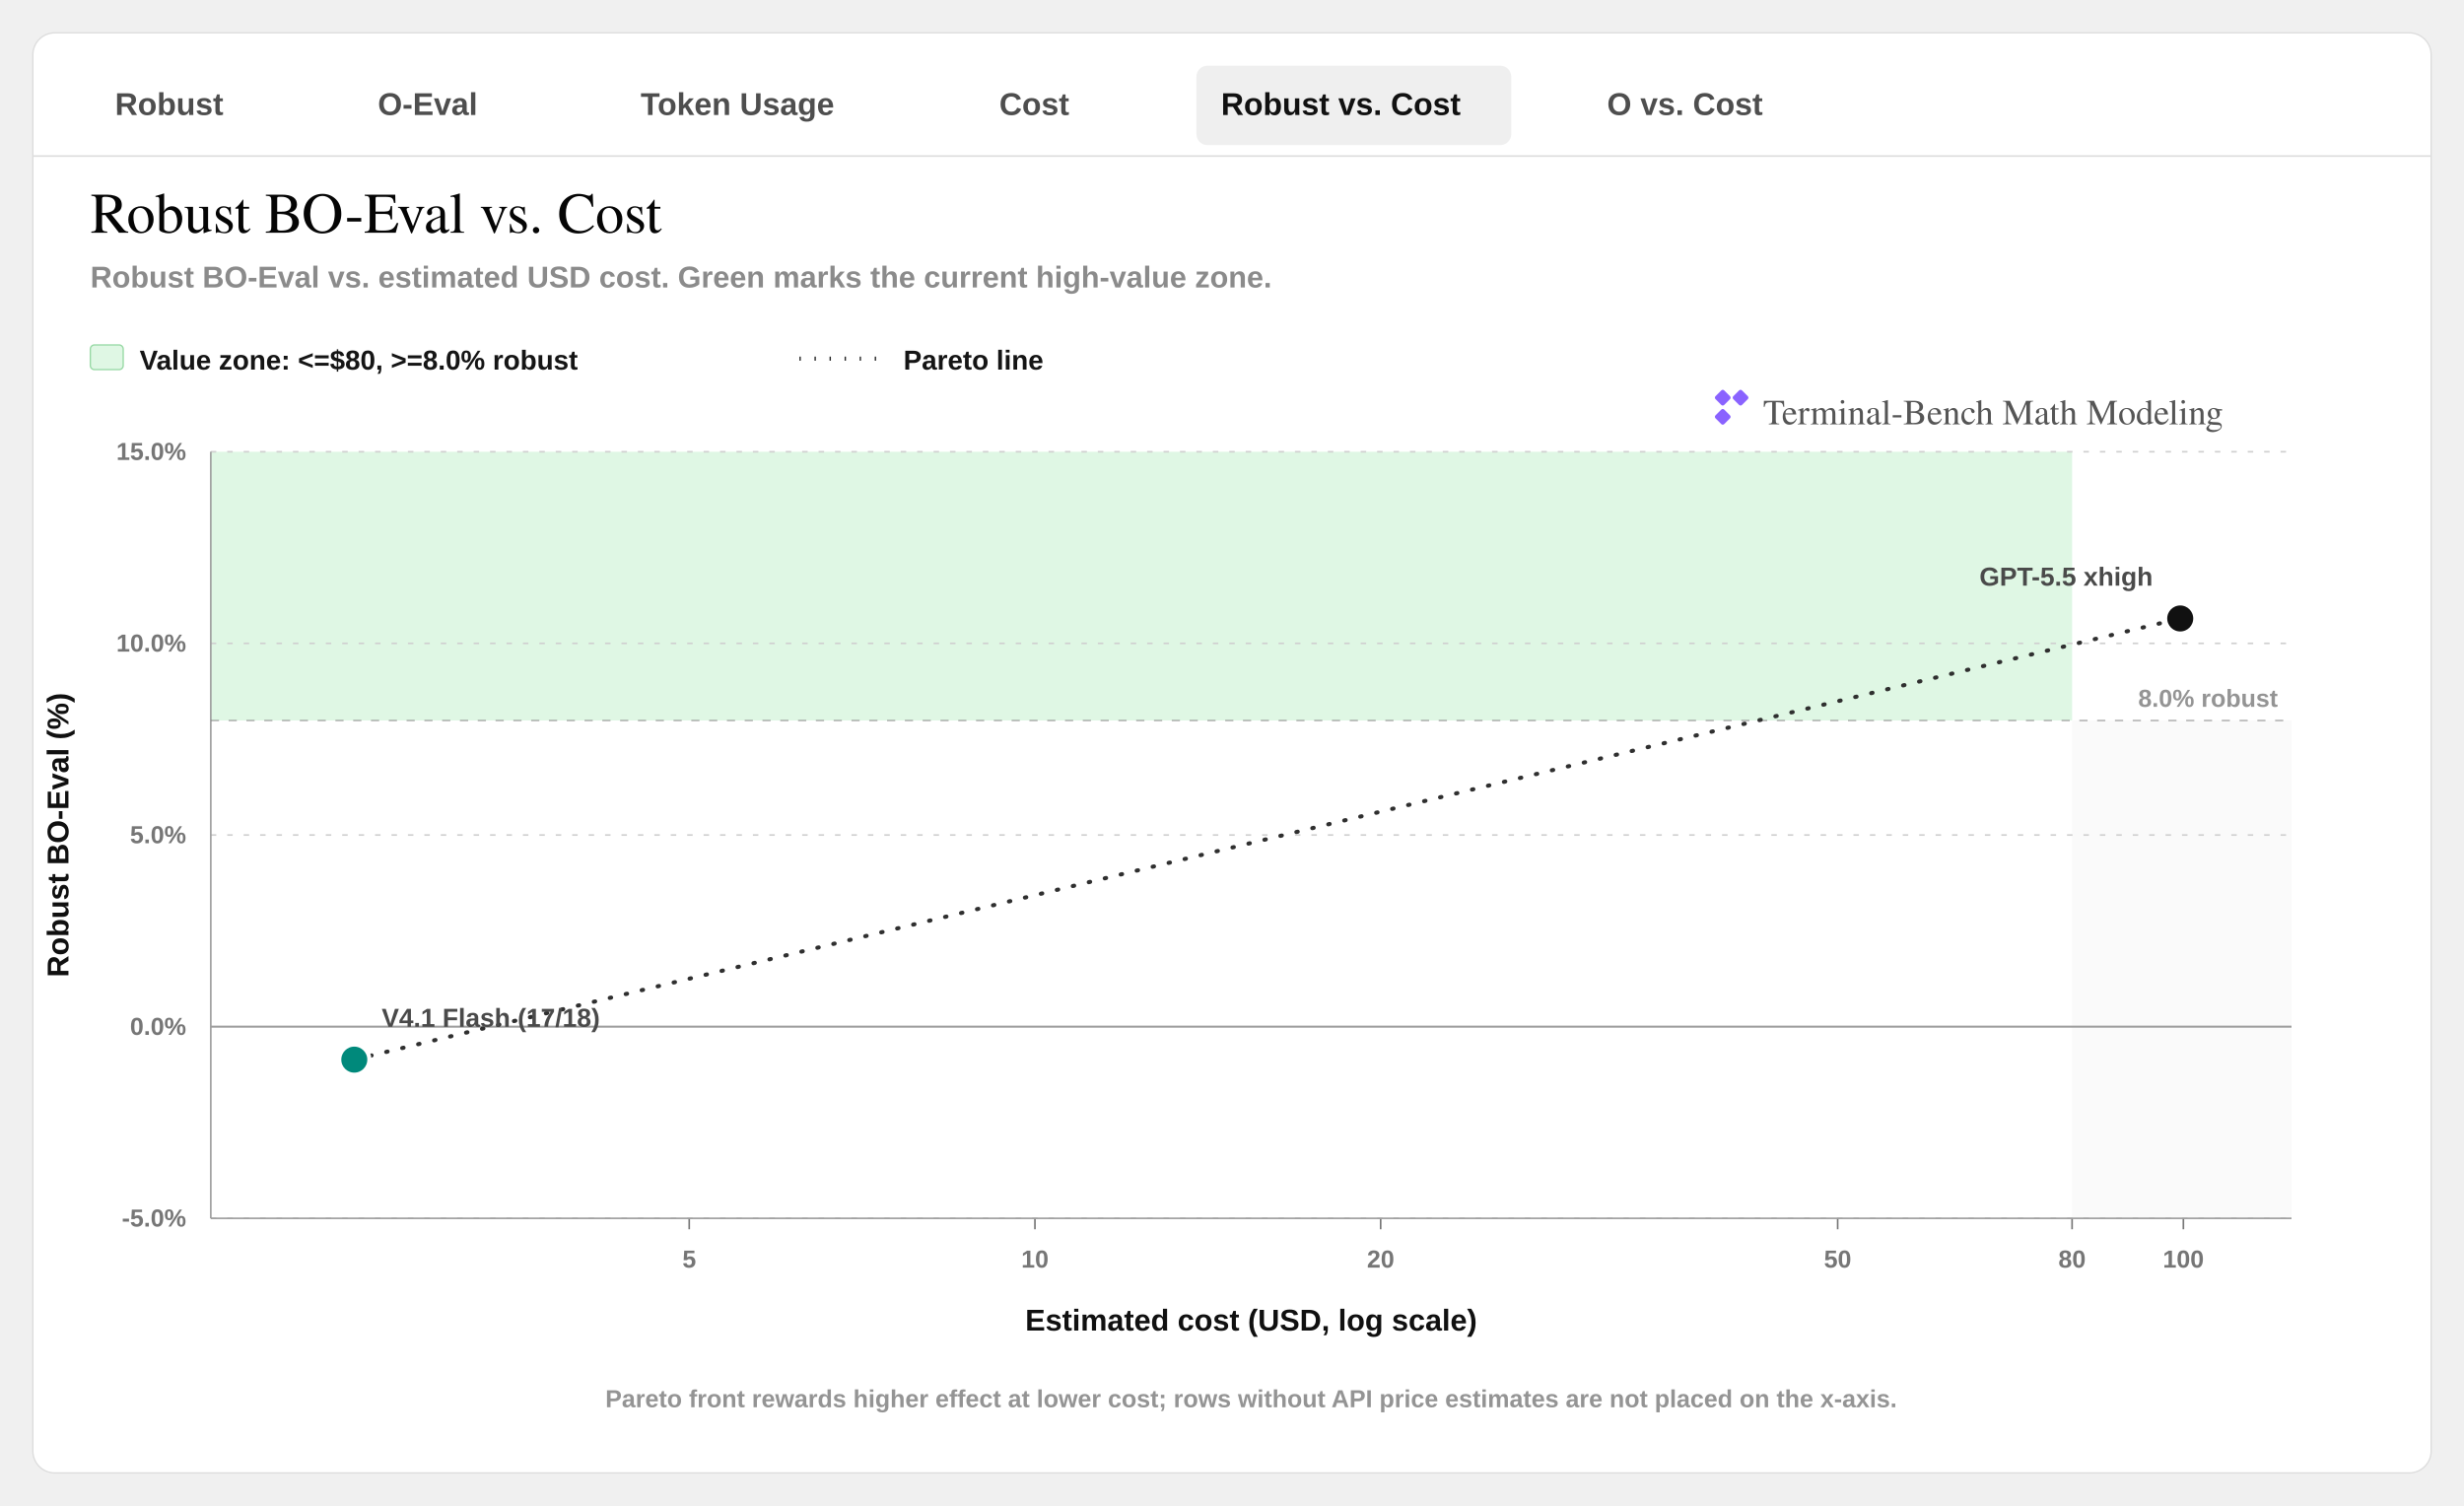
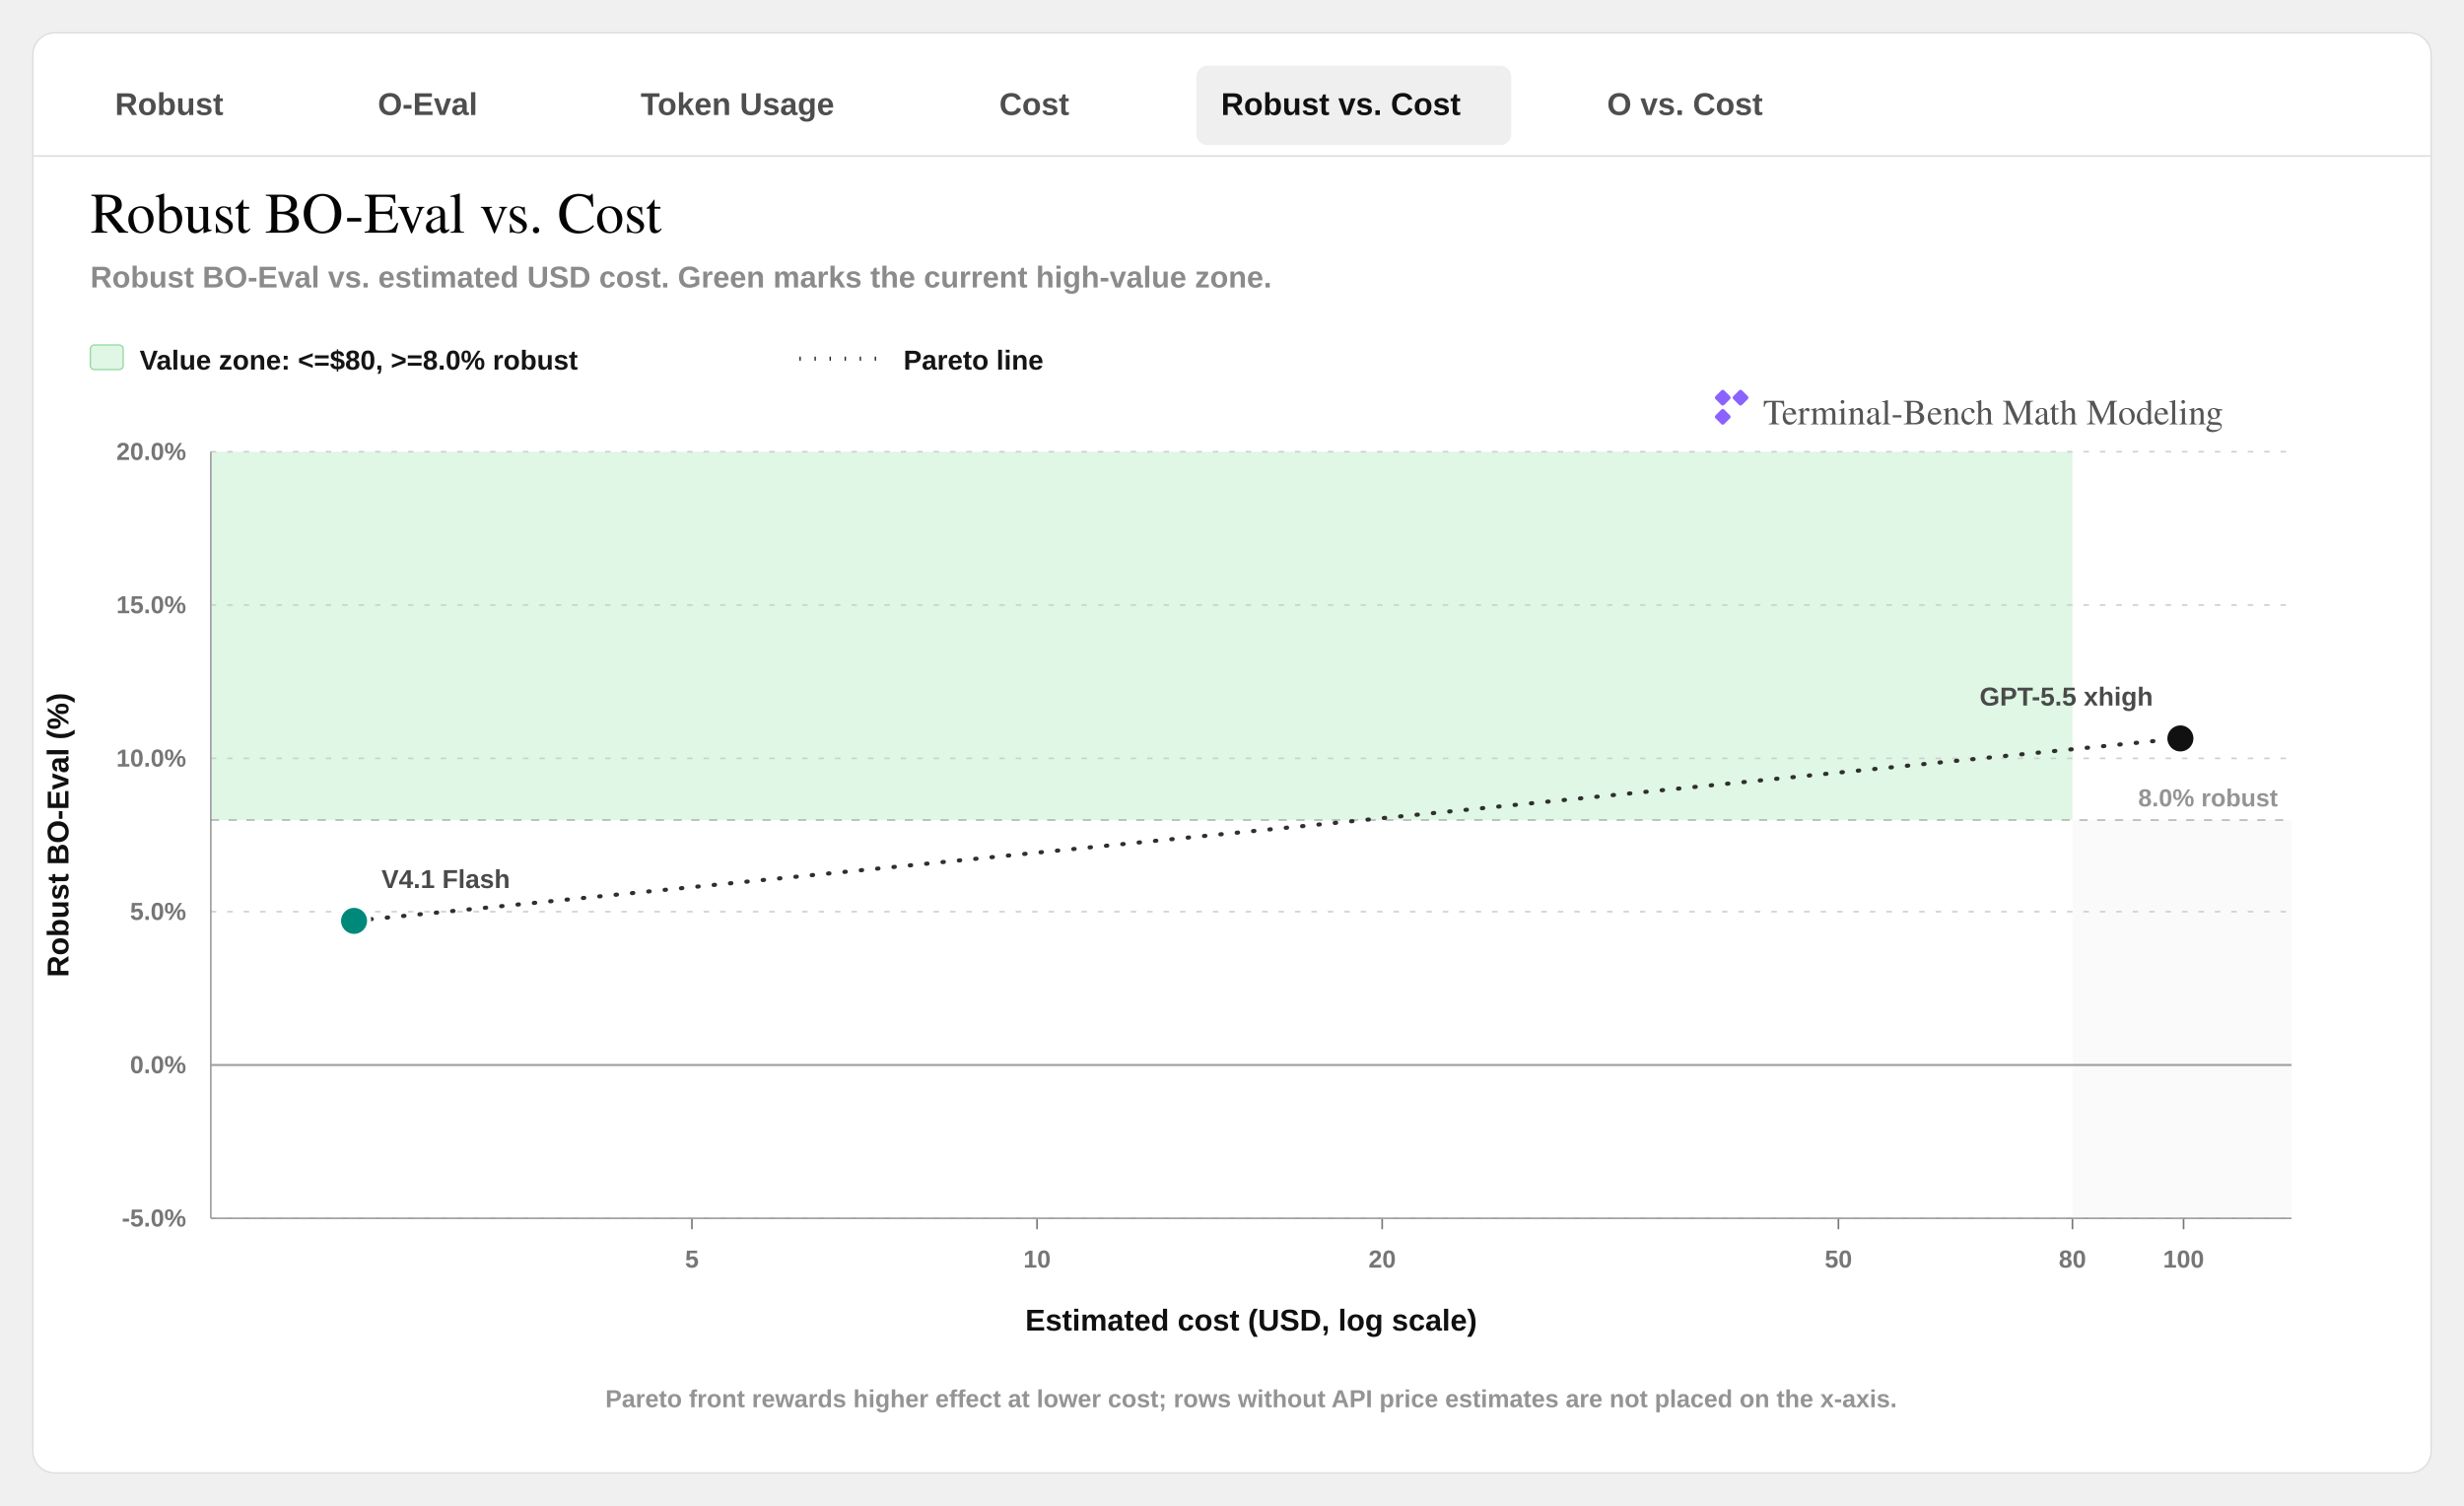
<svg xmlns="http://www.w3.org/2000/svg" width="1800" height="1100" viewBox="0 0 1800 1100" role="img">
  <style>
      .title { font-family: Georgia, Times, serif; font-size: 42px; fill: #050505; }
      .subtitle { font-family: Arial, Helvetica, sans-serif; font-size: 22px; fill: #8b8b8b; font-weight: 650; }
      .tab { font-family: Arial, Helvetica, sans-serif; font-size: 23px; fill: #4e4e4e; font-weight: 760; }
      .tab-active { fill: #111111; }
      .axis { font-family: Arial, Helvetica, sans-serif; font-size: 18px; fill: #767676; font-weight: 600; }
      .axis-title { font-family: Arial, Helvetica, sans-serif; font-size: 22px; fill: #101010; font-weight: 720; }
      .legend { font-family: Arial, Helvetica, sans-serif; font-size: 20px; fill: #151515; font-weight: 680; }
      .x-label { font-family: Arial, Helvetica, sans-serif; font-size: 18px; fill: #151515; font-weight: 650; }
      .bar-label { font-family: Arial, Helvetica, sans-serif; font-size: 22px; fill: #ffffff; font-weight: 800; }
      .top-label { font-family: Arial, Helvetica, sans-serif; font-size: 19px; fill: #939393; font-weight: 750; }
      .small-note { font-family: Arial, Helvetica, sans-serif; font-size: 18px; fill: #949494; font-weight: 650; }
      .point-label { font-family: Arial, Helvetica, sans-serif; font-size: 19px; fill: #4a4a4a; font-weight: 700; }
      .brand { font-family: Georgia, Times, serif; font-size: 26px; fill: #555555; }
    </style>
  <rect x="24.00" y="24.00" width="1752.00" height="1052.00" fill="#ffffff" stroke="#dddddd" rx="16.00" />
  <text x="84.00" y="84.00" text-anchor="start" class="tab">Robust</text>
  <text x="276.00" y="84.00" text-anchor="start" class="tab">O-Eval</text>
  <text x="468.00" y="84.00" text-anchor="start" class="tab">Token Usage</text>
  <text x="730.00" y="84.00" text-anchor="start" class="tab">Cost</text>
  <rect x="874.00" y="48.00" width="230.00" height="58.00" fill="#efefef" rx="8.00" />
  <text x="892.00" y="84.00" text-anchor="start" class="tab tab-active">Robust vs. Cost</text>
  <text x="1174.00" y="84.00" text-anchor="start" class="tab">O vs. Cost</text>
  <line x1="24.00" y1="114.00" x2="1776.00" y2="114.00" stroke="#dddddd" stroke-width="1.20" />
  <text x="66.00" y="170.00" text-anchor="start" class="title">Robust BO-Eval vs. Cost</text>
  <text x="66.00" y="210.00" text-anchor="start" class="subtitle">Robust BO-Eval vs. estimated USD cost. Green marks the current high-value zone.</text>
  <rect x="66.00" y="252.00" width="24.00" height="18.00" fill="#dff7e4" stroke="#98d9a5" rx="3.00" />
  <text x="102.00" y="270.00" text-anchor="start" class="legend">Value zone: &lt;=$80, &gt;=8.0% robust</text>
  <line x1="584.00" y1="262.00" x2="644.00" y2="262.00" stroke="#222222" stroke-width="3.00" stroke-dasharray="1 10" />
  <text x="660.00" y="270.00" text-anchor="start" class="legend">Pareto line</text>
  <rect x="1254.00" y="286.00" width="9" height="9" rx="1.5" fill="#8a63ff" transform="rotate(-45 1258.50 290.50)" />
  <rect x="1267.00" y="286.00" width="9" height="9" rx="1.5" fill="#8a63ff" transform="rotate(-45 1271.50 290.50)" />
  <rect x="1254.00" y="300.00" width="9" height="9" rx="1.5" fill="#8a63ff" transform="rotate(-45 1258.50 304.50)" />
  <text x="1288.00" y="310.00" text-anchor="start" class="brand">Terminal-Bench Math Modeling</text>
-   <rect x="154.00" y="330.00" width="1359.70" height="196.35" fill="#dff7e4" />
-   <rect x="1513.70" y="526.35" width="160.30" height="363.65" fill="#fafafa" />
+   <rect x="154.00" y="330.00" width="1359.97" height="269.08" fill="#dff7e4" />
+   <rect x="1513.97" y="599.08" width="160.03" height="290.92" fill="#fafafa" />
  <line x1="154.00" y1="890.00" x2="1674.00" y2="890.00" stroke="#cfcfcf" stroke-width="1.20" stroke-dasharray="4 8" />
  <text x="136.00" y="896.00" text-anchor="end" class="axis">-5.0%</text>
-   <line x1="154.00" y1="750.00" x2="1674.00" y2="750.00" stroke="#9e9e9e" stroke-width="1.50" />
-   <text x="136.00" y="756.00" text-anchor="end" class="axis">0.0%</text>
-   <line x1="154.00" y1="610.00" x2="1674.00" y2="610.00" stroke="#cfcfcf" stroke-width="1.20" stroke-dasharray="4 8" />
-   <text x="136.00" y="616.00" text-anchor="end" class="axis">5.0%</text>
-   <line x1="154.00" y1="470.00" x2="1674.00" y2="470.00" stroke="#cfcfcf" stroke-width="1.20" stroke-dasharray="4 8" />
-   <text x="136.00" y="476.00" text-anchor="end" class="axis">10.0%</text>
+   <line x1="154.00" y1="778.00" x2="1674.00" y2="778.00" stroke="#9e9e9e" stroke-width="1.50" />
+   <text x="136.00" y="784.00" text-anchor="end" class="axis">0.0%</text>
+   <line x1="154.00" y1="666.00" x2="1674.00" y2="666.00" stroke="#cfcfcf" stroke-width="1.20" stroke-dasharray="4 8" />
+   <text x="136.00" y="672.00" text-anchor="end" class="axis">5.0%</text>
+   <line x1="154.00" y1="554.00" x2="1674.00" y2="554.00" stroke="#cfcfcf" stroke-width="1.20" stroke-dasharray="4 8" />
+   <text x="136.00" y="560.00" text-anchor="end" class="axis">10.0%</text>
+   <line x1="154.00" y1="442.00" x2="1674.00" y2="442.00" stroke="#cfcfcf" stroke-width="1.20" stroke-dasharray="4 8" />
+   <text x="136.00" y="448.00" text-anchor="end" class="axis">15.0%</text>
  <line x1="154.00" y1="330.00" x2="1674.00" y2="330.00" stroke="#cfcfcf" stroke-width="1.20" stroke-dasharray="4 8" />
-   <text x="136.00" y="336.00" text-anchor="end" class="axis">15.0%</text>
-   <line x1="503.50" y1="890.00" x2="503.50" y2="898.00" stroke="#777777" stroke-width="1.20" />
-   <text x="503.50" y="926.00" text-anchor="middle" class="axis">5</text>
-   <line x1="756.05" y1="890.00" x2="756.05" y2="898.00" stroke="#777777" stroke-width="1.20" />
-   <text x="756.05" y="926.00" text-anchor="middle" class="axis">10</text>
-   <line x1="1008.60" y1="890.00" x2="1008.60" y2="898.00" stroke="#777777" stroke-width="1.20" />
-   <text x="1008.60" y="926.00" text-anchor="middle" class="axis">20</text>
-   <line x1="1342.45" y1="890.00" x2="1342.45" y2="898.00" stroke="#777777" stroke-width="1.20" />
-   <text x="1342.45" y="926.00" text-anchor="middle" class="axis">50</text>
-   <line x1="1513.70" y1="890.00" x2="1513.70" y2="898.00" stroke="#777777" stroke-width="1.20" />
-   <text x="1513.70" y="926.00" text-anchor="middle" class="axis">80</text>
-   <line x1="1595.00" y1="890.00" x2="1595.00" y2="898.00" stroke="#777777" stroke-width="1.20" />
-   <text x="1595.00" y="926.00" text-anchor="middle" class="axis">100</text>
+   <text x="136.00" y="336.00" text-anchor="end" class="axis">20.0%</text>
+   <line x1="505.46" y1="890.00" x2="505.46" y2="898.00" stroke="#777777" stroke-width="1.20" />
+   <text x="505.46" y="926.00" text-anchor="middle" class="axis">5</text>
+   <line x1="757.59" y1="890.00" x2="757.59" y2="898.00" stroke="#777777" stroke-width="1.20" />
+   <text x="757.59" y="926.00" text-anchor="middle" class="axis">10</text>
+   <line x1="1009.72" y1="890.00" x2="1009.72" y2="898.00" stroke="#777777" stroke-width="1.20" />
+   <text x="1009.72" y="926.00" text-anchor="middle" class="axis">20</text>
+   <line x1="1343.01" y1="890.00" x2="1343.01" y2="898.00" stroke="#777777" stroke-width="1.20" />
+   <text x="1343.01" y="926.00" text-anchor="middle" class="axis">50</text>
+   <line x1="1513.97" y1="890.00" x2="1513.97" y2="898.00" stroke="#777777" stroke-width="1.20" />
+   <text x="1513.97" y="926.00" text-anchor="middle" class="axis">80</text>
+   <line x1="1595.14" y1="890.00" x2="1595.14" y2="898.00" stroke="#777777" stroke-width="1.20" />
+   <text x="1595.14" y="926.00" text-anchor="middle" class="axis">100</text>
  <line x1="154.00" y1="890.00" x2="1674.00" y2="890.00" stroke="#9e9e9e" stroke-width="1.20" />
  <line x1="154.00" y1="330.00" x2="154.00" y2="890.00" stroke="#9e9e9e" stroke-width="1.20" />
  <text x="914.00" y="972.00" text-anchor="middle" class="axis-title">Estimated cost (USD, log scale)</text>
  <text x="50.00" y="610.00" text-anchor="middle" class="axis-title" transform="rotate(-90 50.00 610.00)">Robust BO-Eval (%)</text>
-   <line x1="154.00" y1="526.35" x2="1674.00" y2="526.35" stroke="#808080" stroke-width="1.20" stroke-dasharray="6 7" opacity="0.550" />
-   <text x="1664.00" y="516.35" text-anchor="end" class="small-note">8.0% robust</text>
-   <path d="M 258.82 774.08 L 1592.70 451.80" fill="none" stroke="#2f2f2f" stroke-width="3.00" stroke-dasharray="1 11" stroke-linecap="round" />
-   <circle cx="258.82" cy="774.08" r="11.00" fill="#00897b" stroke="#ffffff" stroke-width="3.00" />
-   <text x="278.82" y="750.08" text-anchor="start" class="point-label">V4.1 Flash (17/18)</text>
-   <circle cx="1592.70" cy="451.80" r="11.00" fill="#111111" stroke="#ffffff" stroke-width="3.00" />
-   <text x="1572.70" y="427.80" text-anchor="end" class="point-label">GPT-5.5 xhigh</text>
+   <line x1="154.00" y1="599.08" x2="1674.00" y2="599.08" stroke="#808080" stroke-width="1.20" stroke-dasharray="6 7" opacity="0.550" />
+   <text x="1664.00" y="589.08" text-anchor="end" class="small-note">8.0% robust</text>
+   <path d="M 258.64 672.72 L 1592.83 539.44" fill="none" stroke="#2f2f2f" stroke-width="3.00" stroke-dasharray="1 11" stroke-linecap="round" />
+   <circle cx="258.64" cy="672.72" r="11.00" fill="#00897b" stroke="#ffffff" stroke-width="3.00" />
+   <text x="278.64" y="648.72" text-anchor="start" class="point-label">V4.1 Flash</text>
+   <circle cx="1592.83" cy="539.44" r="11.00" fill="#111111" stroke="#ffffff" stroke-width="3.00" />
+   <text x="1572.83" y="515.44" text-anchor="end" class="point-label">GPT-5.5 xhigh</text>
  <text x="914.00" y="1028.00" text-anchor="middle" class="small-note">Pareto front rewards higher effect at lower cost; rows without API price estimates are not placed on the x-axis.</text>
</svg>
